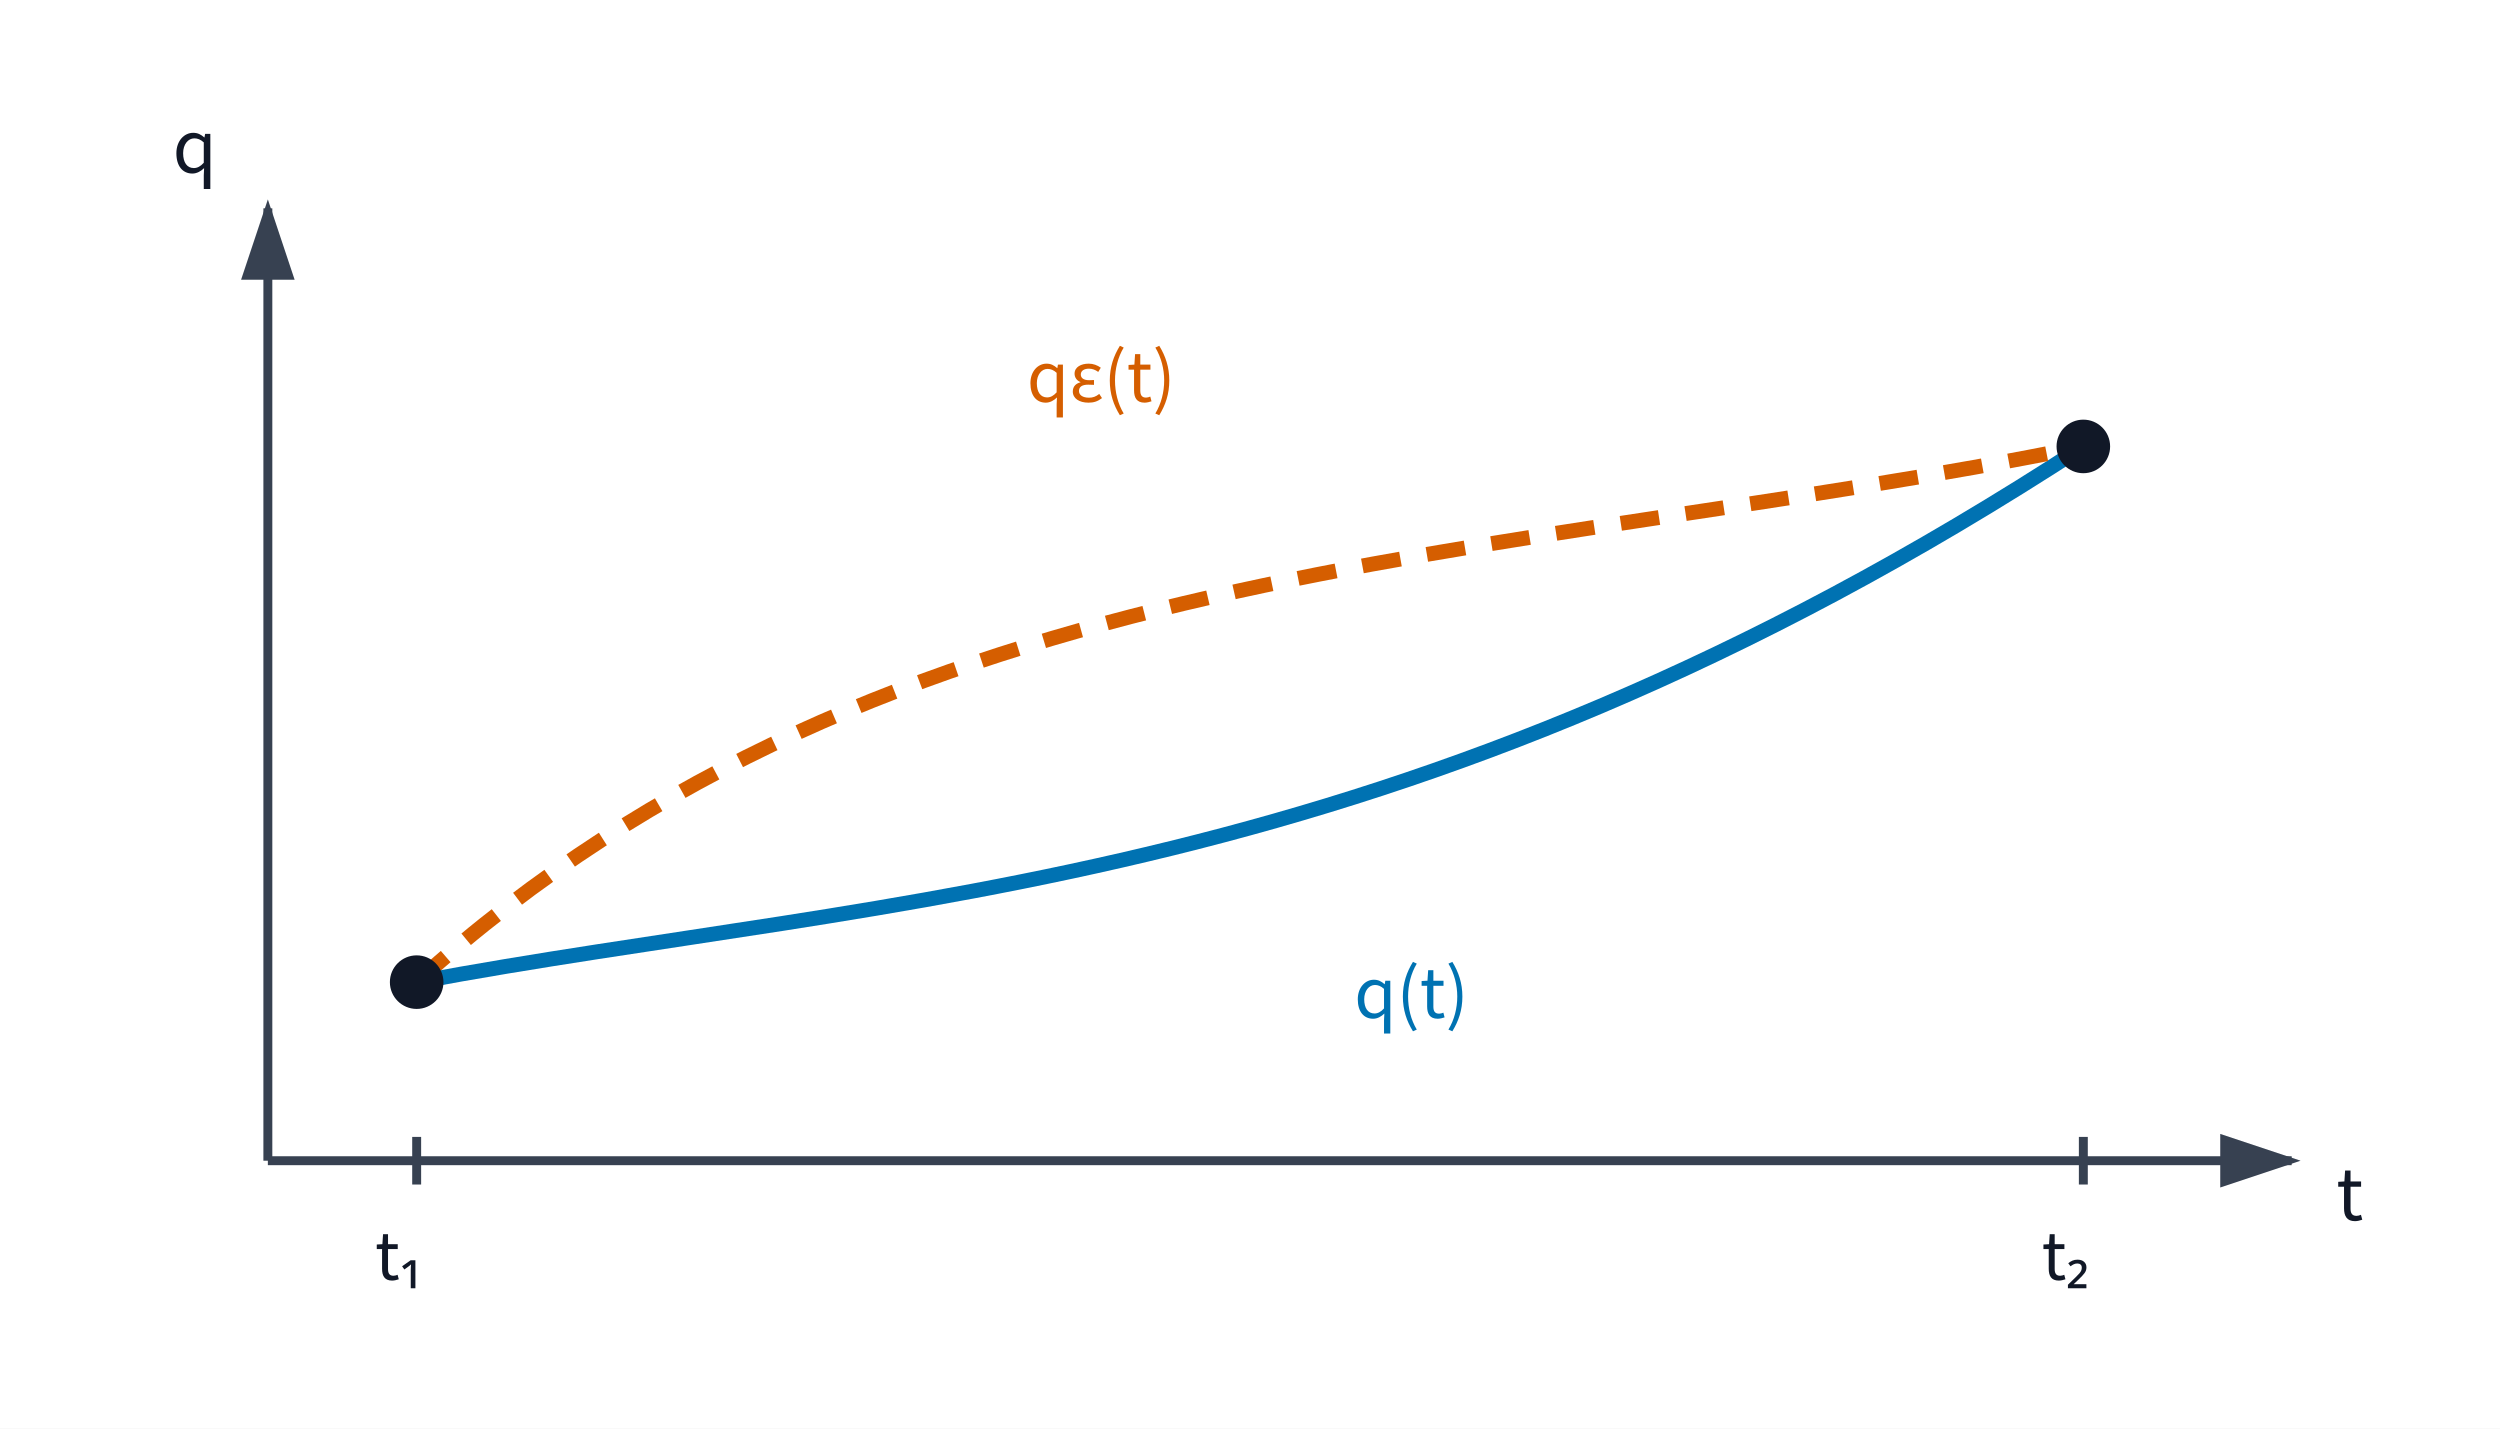
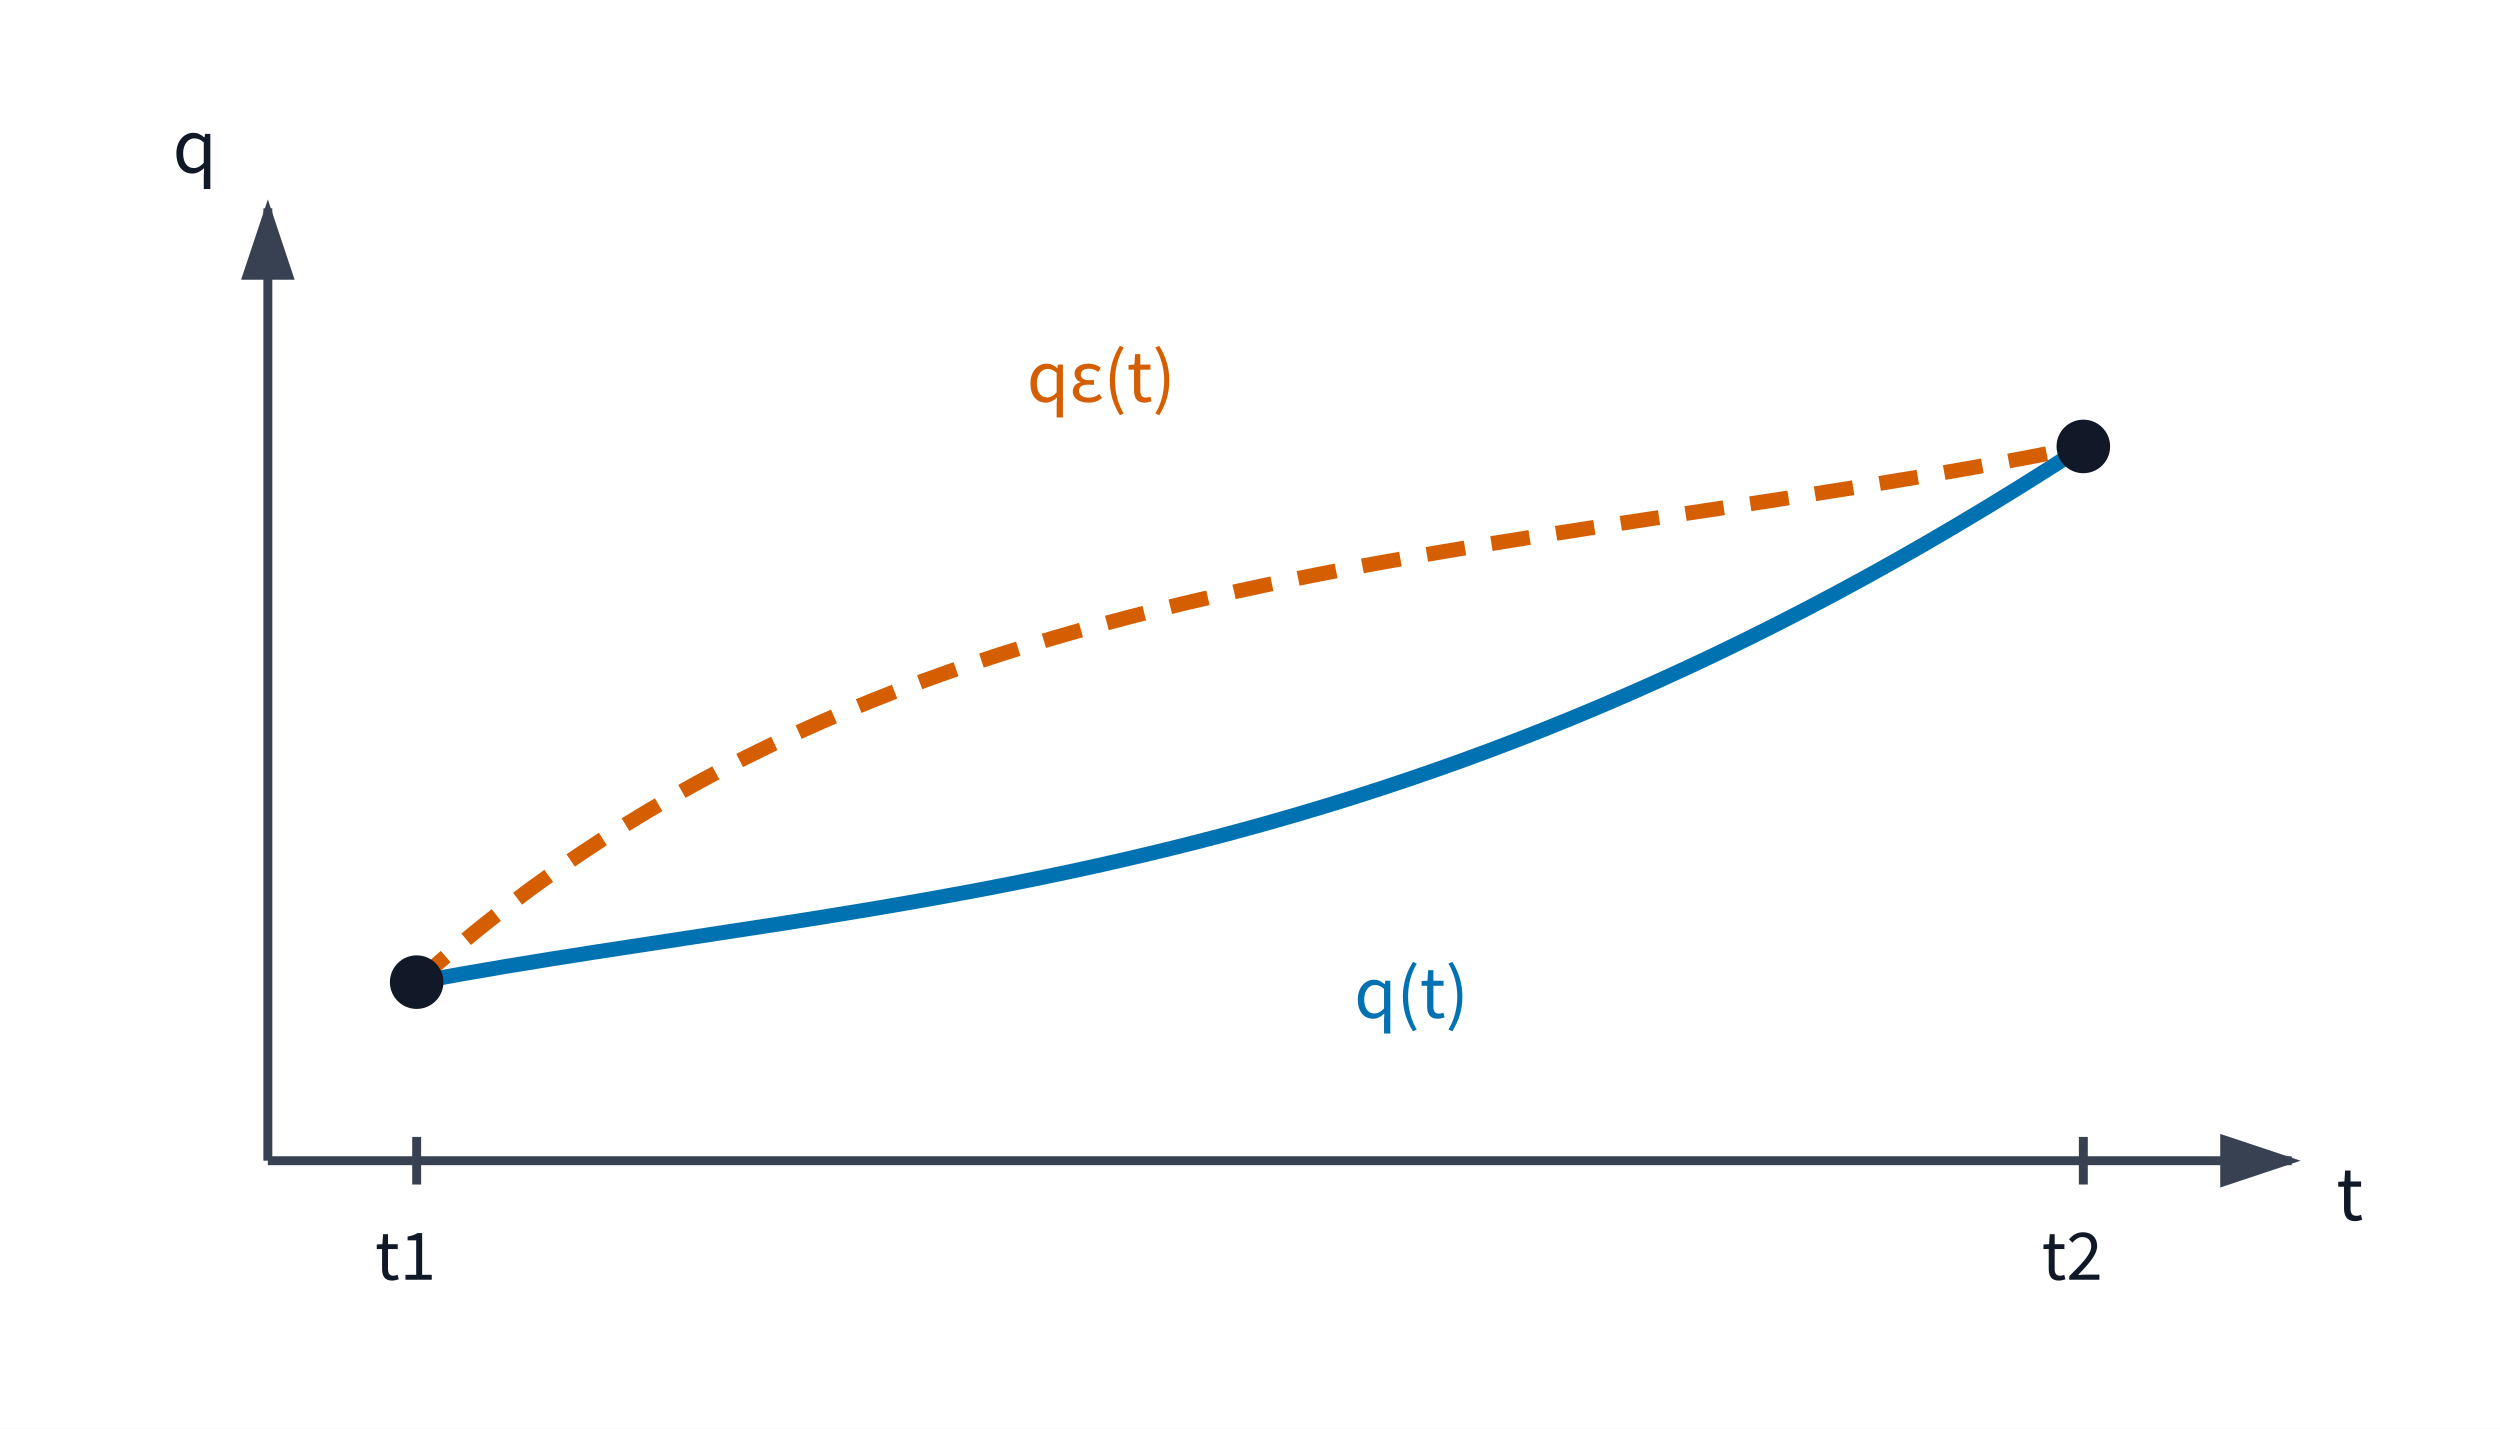
<svg xmlns="http://www.w3.org/2000/svg" data-layout-lint="strict" viewBox="0 0 840 480" role="img" aria-labelledby="title desc">
  <rect width="840" height="480" fill="white" />
  <defs>
    <marker id="axis-arrow" markerWidth="10" markerHeight="10" refX="8" refY="3" orient="auto">
      <path d="M0,0 L0,6 L9,3 z" fill="#374151" />
    </marker>
  </defs>
  <line x1="90" y1="390" x2="770" y2="390" stroke="#374151" stroke-width="3" marker-end="url(#axis-arrow)" />
  <line x1="90" y1="390" x2="90" y2="70" stroke="#374151" stroke-width="3" marker-end="url(#axis-arrow)" />
  <line x1="140" y1="382" x2="140" y2="398" stroke="#374151" stroke-width="3" />
  <line x1="700" y1="382" x2="700" y2="398" stroke="#374151" stroke-width="3" />
  <path d="M140 330 C300 300, 470 300, 700 150" fill="none" stroke="#0072B2" stroke-width="5" data-series-group="fixed-end-paths" data-series-label="q(t)" />
  <path d="M140 330 C300 185, 505 190, 700 150" fill="none" stroke="#D55E00" stroke-width="5" stroke-dasharray="13 9" data-series-group="fixed-end-paths" data-series-label="q_epsilon(t)" />
  <circle cx="140" cy="330" r="9" fill="#111827" />
  <circle cx="700" cy="150" r="9" fill="#111827" />
  <text x="785" y="410" font-family="Noto Sans CJK JP, sans-serif" font-size="24" fill="#111827">t</text>
  <text x="58" y="58" font-family="Noto Sans CJK JP, sans-serif" font-size="24" fill="#111827">q</text>
-   <text x="126" y="430" font-family="Noto Sans CJK JP, sans-serif" font-size="22" fill="#111827">t₁</text>
-   <text x="686" y="430" font-family="Noto Sans CJK JP, sans-serif" font-size="22" fill="#111827">t₂</text>
+   <text x="126" y="430" font-family="Noto Sans CJK JP, sans-serif" font-size="22" fill="#111827">t1</text>
+   <text x="686" y="430" font-family="Noto Sans CJK JP, sans-serif" font-size="22" fill="#111827">t2</text>
  <text x="455" y="342" font-family="Noto Sans CJK JP, sans-serif" font-size="23" fill="#0072B2">q(t)</text>
  <text x="345" y="135" font-family="Noto Sans CJK JP, sans-serif" font-size="23" fill="#D55E00">qε(t)</text>
</svg>
